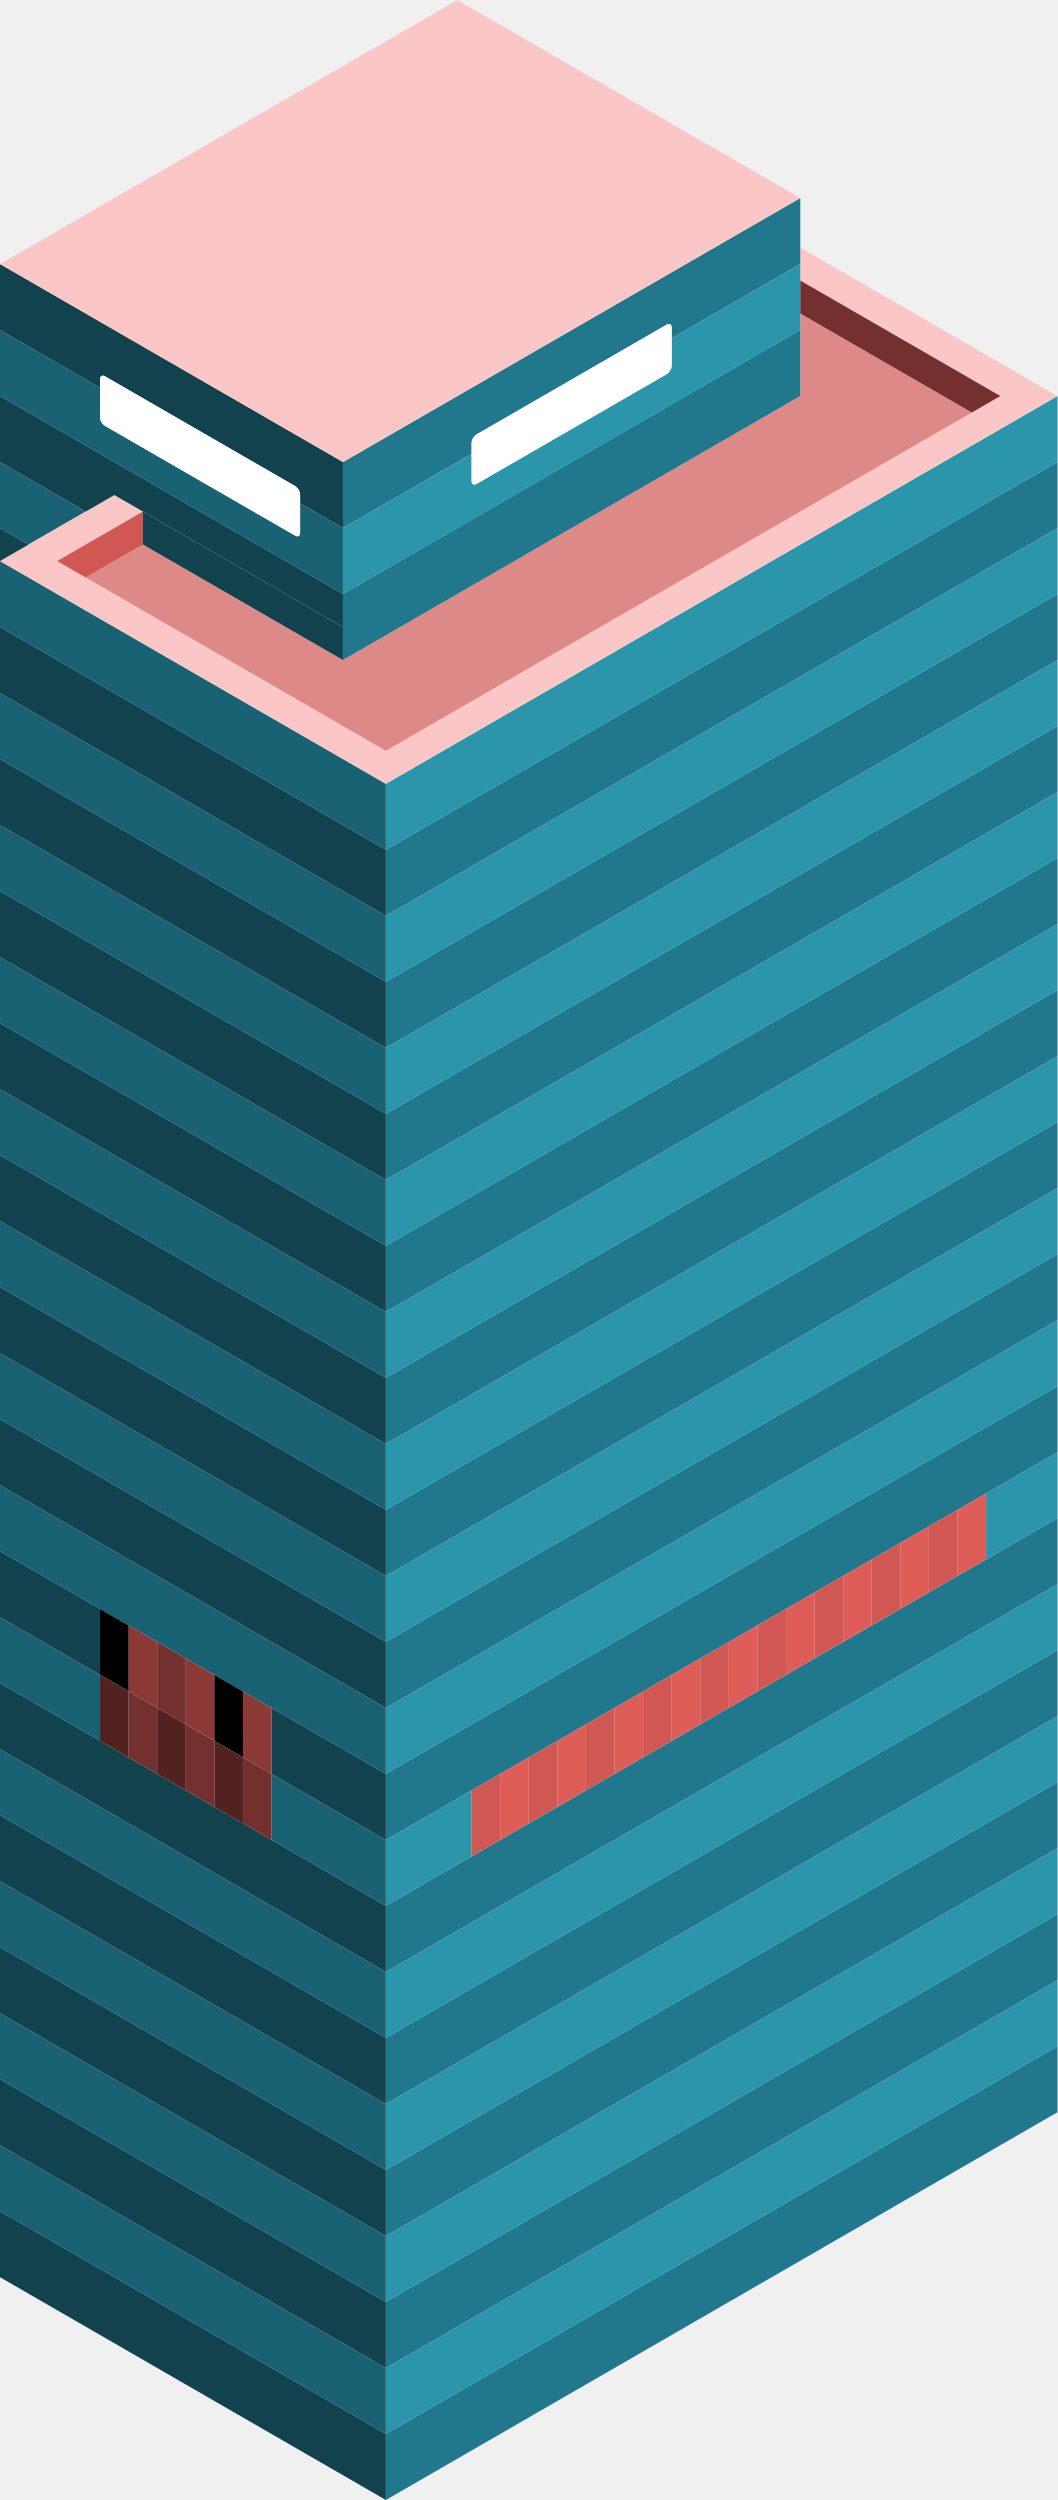
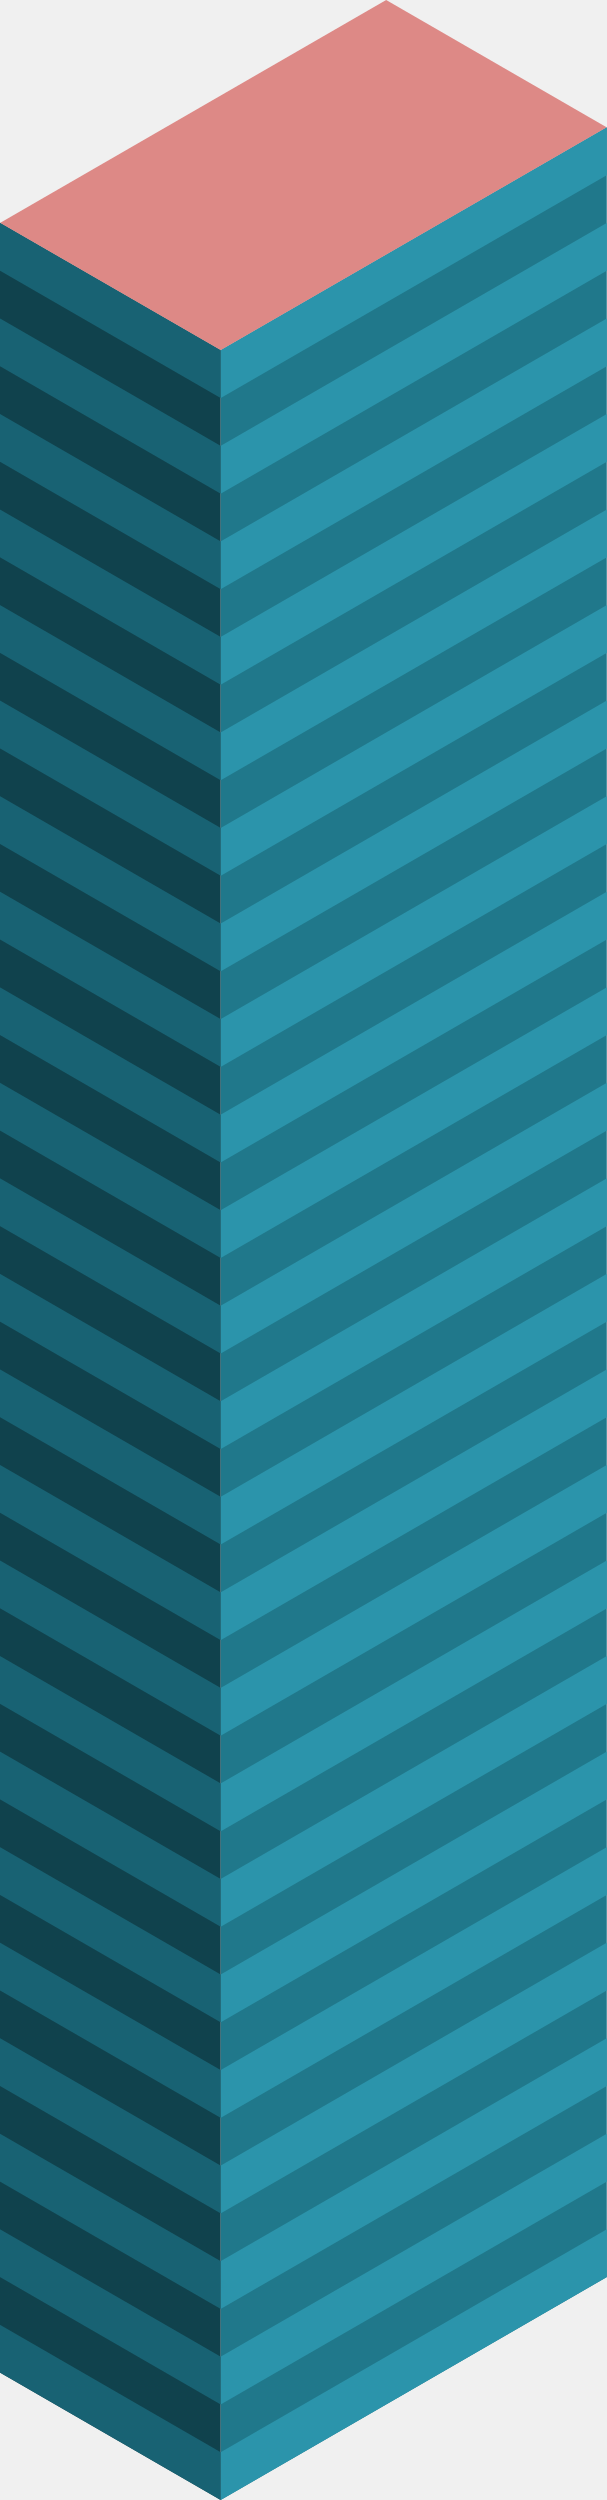
- <svg xmlns="http://www.w3.org/2000/svg" id="Layer_1" data-name="Layer 1" viewBox="0 0 370 874.69">
+ <svg xmlns="http://www.w3.org/2000/svg" id="Layer_1" data-name="Layer 1" viewBox="0 0 220 906.44">
  <defs>
-     <style>.cls-1{fill:none;}.curtain-R-prim-light{fill:#2b95ac;}.curtain-L-prim-light{fill:#196273;}.curtain-R-prim-dark{fill:#21788c;}.curtain-L-prim-dark-2{fill:#11424d;}.exterior-R-light{fill:#df5d58;}.exterior-L-light{fill:#8b3a37;}.exterior-L-prim-3{fill:#73302f;}.exterior-R-prim-3{fill:#d15752;}.exterior-L-dark{fill:#512220;}.top-light-14{fill:#fac7c6;}.top-prim{fill:#dd8987;}.cls-2{fill:#fff;}</style>
+     <style>.curtain-R-prim-dark{fill:#20788b;}.curtain-L-prim-dark{fill:#10424d;}.top-prim{fill:#dd8986;}.curtain-R-prim-light{fill:#2b94ab;}.curtain-L-prim-light{fill:#186273;}</style>
  </defs>
-   <polygon class="cls-1" points="10 190.53 10 190.53 30 178.98 30 178.98 10 190.53" />
-   <polygon class="cls-1" points="39.27 173.63 40 173.21 40 173.21 39.27 173.63" />
-   <polygon class="curtain-R-prim-light" points="135 805.4 370 669.73 370 646.63 135 782.31 135 805.4" />
-   <polygon class="curtain-R-prim-light" points="135 343.52 370 207.85 370 184.75 135 320.43 135 343.52" />
-   <polygon class="curtain-R-prim-light" points="135 389.71 370 254.03 370 230.94 135 366.62 135 389.71" />
-   <polygon class="curtain-R-prim-light" points="135 574.46 370 438.79 370 415.69 135 551.37 135 574.46" />
-   <polygon class="curtain-R-prim-light" points="135 482.09 370 346.41 370 323.32 135 458.99 135 482.09" />
-   <polygon class="curtain-R-prim-light" points="135 528.28 370 392.6 370 369.5 135 505.18 135 528.28" />
-   <polygon class="curtain-R-prim-light" points="135 435.9 370 300.22 370 277.13 135 412.81 135 435.9" />
-   <polygon class="curtain-R-prim-light" points="135 851.59 370 715.91 370 692.82 135 828.5 135 851.59" />
-   <polygon class="curtain-R-prim-light" points="135 620.65 370 484.98 370 461.88 135 597.56 135 620.65" />
-   <polygon class="curtain-R-prim-light" points="135 713.03 370 577.35 370 554.26 135 689.93 135 713.03" />
-   <polygon class="curtain-R-prim-light" points="135 297.34 370 161.66 370 138.56 135 274.24 135 297.34" />
-   <polygon class="curtain-R-prim-light" points="345 545.6 335 551.37 335 551.37 325 557.14 315 562.92 315 562.92 305 568.69 295 574.46 295 574.46 285 580.24 275 586.01 275 586.01 265 591.78 255 597.56 255 597.56 245 603.33 235 609.1 235 609.11 225 614.88 215 620.65 215 620.65 205 626.42 195 632.2 195 632.2 185 637.97 175 643.75 175 643.75 165 649.52 165 626.43 135 643.75 135 666.84 370 531.16 370 508.07 345 522.5 345 545.6" />
-   <polygon class="curtain-R-prim-light" points="135 759.22 370 623.54 370 600.45 135 736.12 135 759.22" />
-   <polygon class="curtain-L-prim-light" points="135 689.93 0 611.99 0 635.09 135 713.03 135 689.93" />
-   <polygon class="curtain-L-prim-light" points="135 551.37 0 473.43 0 496.52 135 574.46 135 551.37" />
-   <polygon class="curtain-L-prim-light" points="135 458.99 0 381.05 0 404.15 135 482.09 135 458.99" />
-   <polygon class="curtain-L-prim-light" points="135 643.75 95 620.65 95 643.75 75 632.2 55 620.65 35 609.11 35 586.01 0 565.8 0 588.9 135 666.84 135 643.75" />
-   <polygon class="curtain-L-prim-light" points="135 505.18 0 427.24 0 450.33 135 528.28 135 505.18" />
-   <polygon class="curtain-L-prim-light" points="135 366.62 0 288.68 0 311.77 135 389.71 135 366.62" />
-   <polygon class="curtain-L-prim-light" points="35 562.92 45 568.69 45 568.69 55 574.46 65 580.24 65 580.24 75 586.01 85 591.78 85 591.78 95 597.56 95 597.56 135 620.65 135 597.56 0 519.62 0 542.71 35 562.92 35 562.92" />
-   <polygon class="curtain-L-prim-light" points="135 412.81 0 334.86 0 357.96 135 435.9 135 412.81" />
-   <polygon class="curtain-L-prim-light" points="135 320.43 0 242.49 0 265.58 135 343.52 135 320.43" />
-   <polygon class="curtain-L-prim-light" points="135 828.5 0 750.56 0 773.65 135 851.59 135 828.5" />
-   <polygon class="curtain-L-prim-light" points="135 274.24 0 196.3 0 219.39 135 297.34 135 274.24" />
-   <polygon class="curtain-L-prim-light" points="135 736.12 0 658.18 0 681.27 135 759.22 135 736.12" />
-   <polygon class="curtain-L-prim-light" points="135 782.31 0 704.37 0 727.46 135 805.4 135 782.31" />
-   <polygon class="curtain-R-prim-dark" points="135 366.62 370 230.94 370 207.85 135 343.52 135 366.62" />
-   <polygon class="curtain-L-prim-dark-2" points="135 343.52 0 265.58 0 288.68 135 366.62 135 343.52" />
-   <polygon class="curtain-R-prim-dark" points="135 320.43 370 184.75 370 161.66 135 297.34 135 320.43" />
-   <polygon class="curtain-L-prim-dark-2" points="135 297.34 0 219.39 0 242.49 135 320.43 135 297.34" />
-   <polygon class="curtain-R-prim-dark" points="135 412.81 370 277.13 370 254.03 135 389.71 135 412.81" />
-   <polygon class="curtain-L-prim-dark-2" points="135 389.71 0 311.77 0 334.86 135 412.81 135 389.71" />
-   <polygon class="curtain-R-prim-dark" points="135 458.99 370 323.32 370 300.22 135 435.9 135 458.99" />
-   <polygon class="curtain-L-prim-dark-2" points="135 435.9 0 357.96 0 381.05 135 458.99 135 435.9" />
-   <polygon class="curtain-R-prim-dark" points="135 505.18 370 369.5 370 346.41 135 482.09 135 505.18" />
-   <polygon class="curtain-L-prim-dark-2" points="135 482.09 0 404.15 0 427.24 135 505.18 135 482.09" />
-   <polygon class="curtain-R-prim-dark" points="135 551.37 370 415.69 370 392.6 135 528.28 135 551.37" />
-   <polygon class="curtain-L-prim-dark-2" points="135 528.28 0 450.33 0 473.43 135 551.37 135 528.28" />
-   <polygon class="curtain-R-prim-dark" points="135 597.56 370 461.88 370 438.79 135 574.46 135 597.56" />
-   <polygon class="curtain-L-prim-dark-2" points="135 574.46 0 496.52 0 519.62 135 597.56 135 574.46" />
-   <polygon class="curtain-R-prim-dark" points="135 643.75 165 626.43 165 626.42 185 614.88 205 603.33 225 591.78 245 580.24 265 568.69 285 557.14 305 545.6 325 534.05 345 522.5 345 522.5 370 508.07 370 484.98 135 620.65 135 643.75" />
-   <polygon class="curtain-L-prim-dark-2" points="95 597.56 95 620.65 95 620.65 135 643.75 135 620.65 95 597.56" />
-   <polygon class="curtain-L-prim-dark-2" points="35 586.01 35 562.92 0 542.71 0 565.8 35 586.01 35 586.01" />
-   <polygon class="curtain-R-prim-dark" points="135 689.93 370 554.26 370 531.16 135 666.84 135 689.93" />
-   <polygon class="curtain-L-prim-dark-2" points="135 666.84 0 588.9 0 611.99 135 689.93 135 666.84" />
-   <polygon class="curtain-R-prim-dark" points="135 736.12 370 600.45 370 577.35 135 713.03 135 736.12" />
-   <polygon class="curtain-L-prim-dark-2" points="135 713.03 0 635.09 0 658.18 135 736.12 135 713.03" />
-   <polygon class="curtain-R-prim-dark" points="135 782.31 370 646.63 370 623.54 135 759.22 135 782.31" />
-   <polygon class="curtain-L-prim-dark-2" points="135 759.22 0 681.27 0 704.37 135 782.31 135 759.22" />
-   <polygon class="curtain-R-prim-dark" points="135 828.5 370 692.82 370 669.73 135 805.4 135 828.5" />
-   <polygon class="curtain-R-prim-dark" points="135 874.69 370 739.01 370 715.91 135 851.59 135 874.69" />
-   <polygon class="curtain-L-prim-dark-2" points="135 805.4 0 727.46 0 750.56 135 828.5 135 805.4" />
-   <polygon class="curtain-L-prim-dark-2" points="135 851.59 0 773.65 0 796.74 135 874.69 135 851.59" />
-   <polygon class="exterior-R-light" points="255 597.56 265 591.78 265 568.69 245 580.24 255 574.46 255 597.56" />
-   <polygon class="exterior-R-light" points="275 586.01 285 580.24 285 557.14 265 568.69 275 562.92 275 586.01" />
-   <polygon class="exterior-R-light" points="195 632.2 205 626.42 205 603.33 185 614.88 195 609.11 195 632.2" />
-   <polygon class="exterior-R-light" points="315 562.92 325 557.14 325 534.05 305 545.6 315 539.82 315 562.92" />
-   <polygon class="exterior-R-light" points="235 609.1 245 603.33 245 580.24 225 591.78 235 586.01 235 609.1" />
-   <polygon class="exterior-R-light" points="295 574.46 305 568.69 305 545.6 285 557.14 295 551.37 295 574.46" />
-   <polygon class="exterior-R-light" points="215 620.65 225 614.88 225 591.78 205 603.33 215 597.56 215 620.65" />
-   <polygon class="exterior-R-light" points="335 551.37 345 545.6 345 522.5 345 522.5 325 534.05 335 528.28 335 551.37" />
-   <polygon class="exterior-R-light" points="175 643.75 185 637.97 185 614.88 165 626.42 175 620.65 175 643.75" />
-   <polygon class="exterior-L-light" points="85 614.88 85 614.88 95 620.65 95 597.56 95 597.56 85 591.78 85 614.88" />
-   <polygon class="exterior-L-light" points="65 603.33 65 603.33 75 609.11 75 586.01 65 580.24 65 603.33" />
-   <polygon class="exterior-L-light" points="45 591.78 45 591.78 55 597.56 55 574.46 45 568.69 45 591.78" />
-   <polygon class="exterior-L-prim-3" points="85 614.88 85 637.97 75 632.2 95 643.75 95 620.65 95 620.65 85 614.88" />
-   <polygon class="exterior-L-prim-3" points="75 609.11 65 603.33 65 626.42 55 620.65 75 632.2 75 609.11" />
-   <polygon class="exterior-L-prim-3" points="55 597.56 45 591.78 45 614.88 35 609.11 55 620.65 55 597.56" />
-   <polygon class="exterior-R-prim-3" points="175 643.75 175 643.75 175 620.65 165 626.42 165 626.43 165 649.52 175 643.75" />
-   <polygon class="exterior-R-prim-3" points="205 626.42 215 620.65 215 620.65 215 597.56 205 603.33 205 626.42" />
-   <polygon class="exterior-R-prim-3" points="245 603.33 255 597.56 255 597.56 255 574.46 245 580.24 245 603.33" />
-   <polygon class="exterior-R-prim-3" points="285 580.24 295 574.46 295 574.46 295 551.37 285 557.14 285 580.24" />
-   <polygon class="exterior-R-prim-3" points="325 557.14 335 551.37 335 551.37 335 528.28 325 534.05 325 557.14" />
-   <polygon class="exterior-R-prim-3" points="185 637.97 195 632.2 195 632.2 195 609.11 185 614.88 185 637.97" />
-   <polygon class="exterior-R-prim-3" points="225 614.88 235 609.11 235 609.1 235 586.01 225 591.78 225 614.88" />
-   <polygon class="exterior-R-prim-3" points="265 591.78 275 586.01 275 586.01 275 562.92 265 568.69 265 591.78" />
-   <polygon class="exterior-R-prim-3" points="305 568.69 315 562.92 315 562.92 315 539.82 305 545.6 305 568.69" />
-   <polygon class="exterior-L-prim-2" points="45 568.69 45 568.69 35 562.92 35 562.92 35 586.01 45 591.78 45 568.69" />
-   <polygon class="exterior-L-dark" points="45 591.78 45 591.78 35 586.01 35 586.01 35 609.11 45 614.88 45 591.78" />
-   <polygon class="exterior-L-prim-2" points="75 609.11 85 614.88 85 591.78 85 591.78 75 586.01 75 609.11" />
-   <polygon class="exterior-L-dark" points="85 614.88 85 614.88 75 609.11 75 632.2 85 637.97 85 614.88" />
-   <polygon class="exterior-L-prim-3" points="55 597.56 65 603.33 65 580.24 65 580.24 55 574.46 55 597.56" />
-   <polygon class="exterior-L-dark" points="65 603.33 65 603.33 55 597.56 55 620.65 65 626.42 65 603.33" />
-   <polygon class="curtain-L-prim-light" points="30 178.98 0 161.66 0 184.75 10 190.53 30 178.98" />
-   <polygon class="top-light-14" points="370 138.56 280 86.6 280 92.38 280 98.15 350 138.56 340 144.34 340 144.34 135 262.69 30 202.07 30 202.07 20 196.3 50 178.98 50 178.98 40 173.21 39.27 173.63 30 178.98 30 178.98 10 190.53 10 190.53 0 196.3 135 274.24 370 138.56" />
-   <polygon class="top-prim" points="50 178.98 50 178.98 120 219.39 50 178.98" />
-   <polygon class="top-prim" points="280 115.47 280 132.79 280 138.56 120 230.94 50 190.53 30 202.07 135 262.69 340 144.34 280 109.7 280 115.47" />
-   <polygon class="top-prim" points="350 138.56 280 98.15 280 98.15 350 138.56" />
-   <path class="curtain-L-prim-light" d="M120,207.85v-23.1l-15-8.66V186.4c0,1.11-.78,1.55-1.73,1L36.73,149A3.85,3.85,0,0,1,35,146V135.68L0,115.47v23.09Z" />
-   <path class="curtain-R-prim-light" d="M235,118.36v9.54a3.83,3.83,0,0,1-1.73,3l-66.54,38.42c-.95.55-1.73.1-1.73-1v-9.55l-45,26v23.1l160-92.38V98.15h0V92.38Z" />
-   <polygon class="exterior-R-prim-3" points="50 178.98 20 196.3 30 202.07 30 202.07 50 190.53 50 178.98" />
-   <polygon class="exterior-L-prim-3" points="280 109.7 340 144.34 340 144.34 350 138.56 280 98.15 280 109.7" />
-   <path class="curtain-R-prim-dark" d="M120,161.66v23.09l45-26V155a3.83,3.83,0,0,1,1.73-3l66.54-38.42c.95-.55,1.73-.1,1.73,1v3.78l45-26V69.28Z" />
-   <path class="curtain-L-prim-dark-2" d="M35,132.67c0-1.11.78-1.55,1.73-1l66.54,38.41a3.85,3.85,0,0,1,1.73,3v3l15,8.66V161.66L0,92.38v23.09l35,20.21Z" />
-   <polygon class="curtain-L-prim-dark-2" points="10 190.53 10 190.53 0 184.75 0 196.3 10 190.53 10 190.53" />
-   <polygon class="curtain-R-prim-dark" points="120 230.94 280 138.56 280 132.79 280 115.47 120 207.85 120 219.39 120 225.17 120 230.94" />
-   <polygon class="curtain-L-prim-dark-2" points="120 230.94 120 225.17 120 219.39 50 178.98 50 190.53 120 230.94" />
-   <polygon class="curtain-L-prim-dark-2" points="30 178.98 30 178.98 39.27 173.63 40 173.21 40 173.21 50 178.98 120 219.39 120 207.85 0 138.56 0 150.11 0 161.66 30 178.98 30 178.98" />
-   <path class="cls-2" d="M166.73,169.32l66.54-38.42a3.83,3.83,0,0,0,1.73-3V114.58c0-1.1-.78-1.55-1.73-1L166.73,152a3.83,3.83,0,0,0-1.73,3v13.32C165,169.42,165.78,169.87,166.73,169.32Z" />
-   <path class="cls-2" d="M103.27,170.08,36.73,131.67c-.95-.55-1.73-.11-1.73,1V146a3.85,3.85,0,0,0,1.73,3l66.54,38.41c1,.55,1.73.11,1.73-1V173.08A3.85,3.85,0,0,0,103.27,170.08Z" />
-   <polygon id="anchor-01_713.03" class="top-light-14" points="120 161.66 280 69.28 160 0 0 92.38 120 161.66" />
+   <g id="Group">
+     <path id="Path" class="curtain-R-prim-dark" d="M220,46.19V825.61L80,906.44V127Z" />
+     <path id="Path-2" data-name="Path" class="curtain-L-prim-dark" d="M0,80.83V860.25l80,46.19V127Z" />
+     <path id="anchor-01_779.42" class="top-prim" d="M0,80.83,140,0l80,46.19L80,127Z" />
+     <path id="Path-3" data-name="Path" class="curtain-R-prim-light" d="M220,46.19,80,127v17.32L220,63.51Z" />
+     <path id="Path-4" data-name="Path" class="curtain-L-prim-light" d="M0,80.83,80,127v17.32L0,98.15Z" />
+     <path id="Path-5" data-name="Path" class="curtain-R-prim-light" d="M220,115.47,80,196.3v17.32l140-80.83Z" />
+     <path id="Path-6" data-name="Path" class="curtain-L-prim-light" d="M0,150.11,80,196.3v17.32L0,167.43Z" />
+     <path id="Path-7" data-name="Path" class="curtain-R-prim-light" d="M220,184.75,80,265.58V282.9l140-80.83Z" />
+     <path id="Path-8" data-name="Path" class="curtain-L-prim-light" d="M0,219.39l80,46.19V282.9L0,236.71Z" />
+     <path id="Path-9" data-name="Path" class="curtain-R-prim-light" d="M220,254,80,334.86v17.32l140-80.82Z" />
+     <path id="Path-10" data-name="Path" class="curtain-L-prim-light" d="M0,288.68l80,46.18v17.32L0,306Z" />
+     <path id="Path-11" data-name="Path" class="curtain-R-prim-light" d="M220,323.32,80,404.15v17.32l140-80.83Z" />
+     <path id="Path-12" data-name="Path" class="curtain-L-prim-light" d="M0,358l80,46.19v17.32L0,375.28Z" />
+     <path id="Path-13" data-name="Path" class="curtain-R-prim-light" d="M220,392.6,80,473.43v17.32l140-80.83Z" />
+     <path id="Path-14" data-name="Path" class="curtain-L-prim-light" d="M0,427.24l80,46.19v17.32L0,444.56Z" />
+     <path id="Path-15" data-name="Path" class="curtain-R-prim-light" d="M220,461.88,80,542.71V560L220,479.2Z" />
+     <path id="Path-16" data-name="Path" class="curtain-L-prim-light" d="M0,496.52l80,46.19V560L0,513.84Z" />
+     <path id="Path-17" data-name="Path" class="curtain-R-prim-light" d="M220,531.16,80,612v17.32l140-80.83Z" />
+     <path id="Path-18" data-name="Path" class="curtain-L-prim-light" d="M0,565.8,80,612v17.32L0,583.12Z" />
+     <path id="Path-19" data-name="Path" class="curtain-R-prim-light" d="M220,600.44,80,681.27v17.32l140-80.82Z" />
+     <path id="Path-20" data-name="Path" class="curtain-L-prim-light" d="M0,635.09l80,46.18v17.32L0,652.41Z" />
+     <path id="Path-21" data-name="Path" class="curtain-R-prim-light" d="M220,669.73,80,750.56v17.32l140-80.83Z" />
+     <path id="Path-22" data-name="Path" class="curtain-L-prim-light" d="M0,704.37l80,46.19v17.32L0,721.69Z" />
+     <path id="Path-23" data-name="Path" class="curtain-R-prim-light" d="M220,739,80,819.84v17.32l140-80.83Z" />
+     <path id="Path-24" data-name="Path" class="curtain-L-prim-light" d="M0,773.65l80,46.19v17.32L0,791Z" />
+     <path id="Path-25" data-name="Path" class="curtain-R-prim-light" d="M220,808.29,80,889.12v17.32l140-80.83Z" />
+     <path id="Path-26" data-name="Path" class="curtain-L-prim-light" d="M0,842.93l80,46.19v17.32L0,860.25Z" />
+     <path id="Path-27" data-name="Path" class="curtain-R-prim-light" d="M220,80.83,80,161.66V179L220,98.15Z" />
+     <path id="Path-28" data-name="Path" class="curtain-L-prim-light" d="M0,115.47l80,46.19V179L0,132.79Z" />
+     <path id="Path-29" data-name="Path" class="curtain-R-prim-light" d="M220,150.11,80,230.94v17.32l140-80.83Z" />
+     <path id="Path-30" data-name="Path" class="curtain-L-prim-light" d="M0,184.75l80,46.19v17.32L0,202.07Z" />
+     <path id="Path-31" data-name="Path" class="curtain-R-prim-light" d="M220,219.39,80,300.22v17.32l140-80.83Z" />
+     <path id="Path-32" data-name="Path" class="curtain-L-prim-light" d="M0,254l80,46.19v17.32L0,271.36Z" />
+     <path id="Path-33" data-name="Path" class="curtain-R-prim-light" d="M220,288.68,80,369.5v17.33L220,306Z" />
+     <path id="Path-34" data-name="Path" class="curtain-L-prim-light" d="M0,323.32,80,369.5v17.33L0,340.64Z" />
+     <path id="Path-35" data-name="Path" class="curtain-R-prim-light" d="M220,358,80,438.79v17.32l140-80.83Z" />
+     <path id="Path-36" data-name="Path" class="curtain-L-prim-light" d="M0,392.6l80,46.19v17.32L0,409.92Z" />
+     <path id="Path-37" data-name="Path" class="curtain-R-prim-light" d="M220,427.24,80,508.07v17.32l140-80.83Z" />
+     <path id="Path-38" data-name="Path" class="curtain-L-prim-light" d="M0,461.88l80,46.19v17.32L0,479.2Z" />
+     <path id="Path-39" data-name="Path" class="curtain-R-prim-light" d="M220,496.52,80,577.35v17.32l140-80.83Z" />
+     <path id="Path-40" data-name="Path" class="curtain-L-prim-light" d="M0,531.16l80,46.19v17.32L0,548.48Z" />
+     <path id="Path-41" data-name="Path" class="curtain-R-prim-light" d="M220,565.8,80,646.63V664l140-80.83Z" />
+     <path id="Path-42" data-name="Path" class="curtain-L-prim-light" d="M0,600.44l80,46.19V664L0,617.77Z" />
+     <path id="Path-43" data-name="Path" class="curtain-R-prim-light" d="M220,635.09,80,715.91v17.33l140-80.83Z" />
+     <path id="Path-44" data-name="Path" class="curtain-L-prim-light" d="M0,669.73l80,46.18v17.33L0,687.05Z" />
+     <path id="Path-45" data-name="Path" class="curtain-R-prim-light" d="M220,704.37,80,785.2v17.32l140-80.83Z" />
+     <path id="Path-46" data-name="Path" class="curtain-L-prim-light" d="M0,739,80,785.2v17.32L0,756.33Z" />
+     <path id="Path-47" data-name="Path" class="curtain-R-prim-light" d="M220,773.65,80,854.48V871.8L220,791Z" />
+     <path id="Path-48" data-name="Path" class="curtain-L-prim-light" d="M0,808.29l80,46.19V871.8L0,825.61Z" />
+   </g>
</svg>
